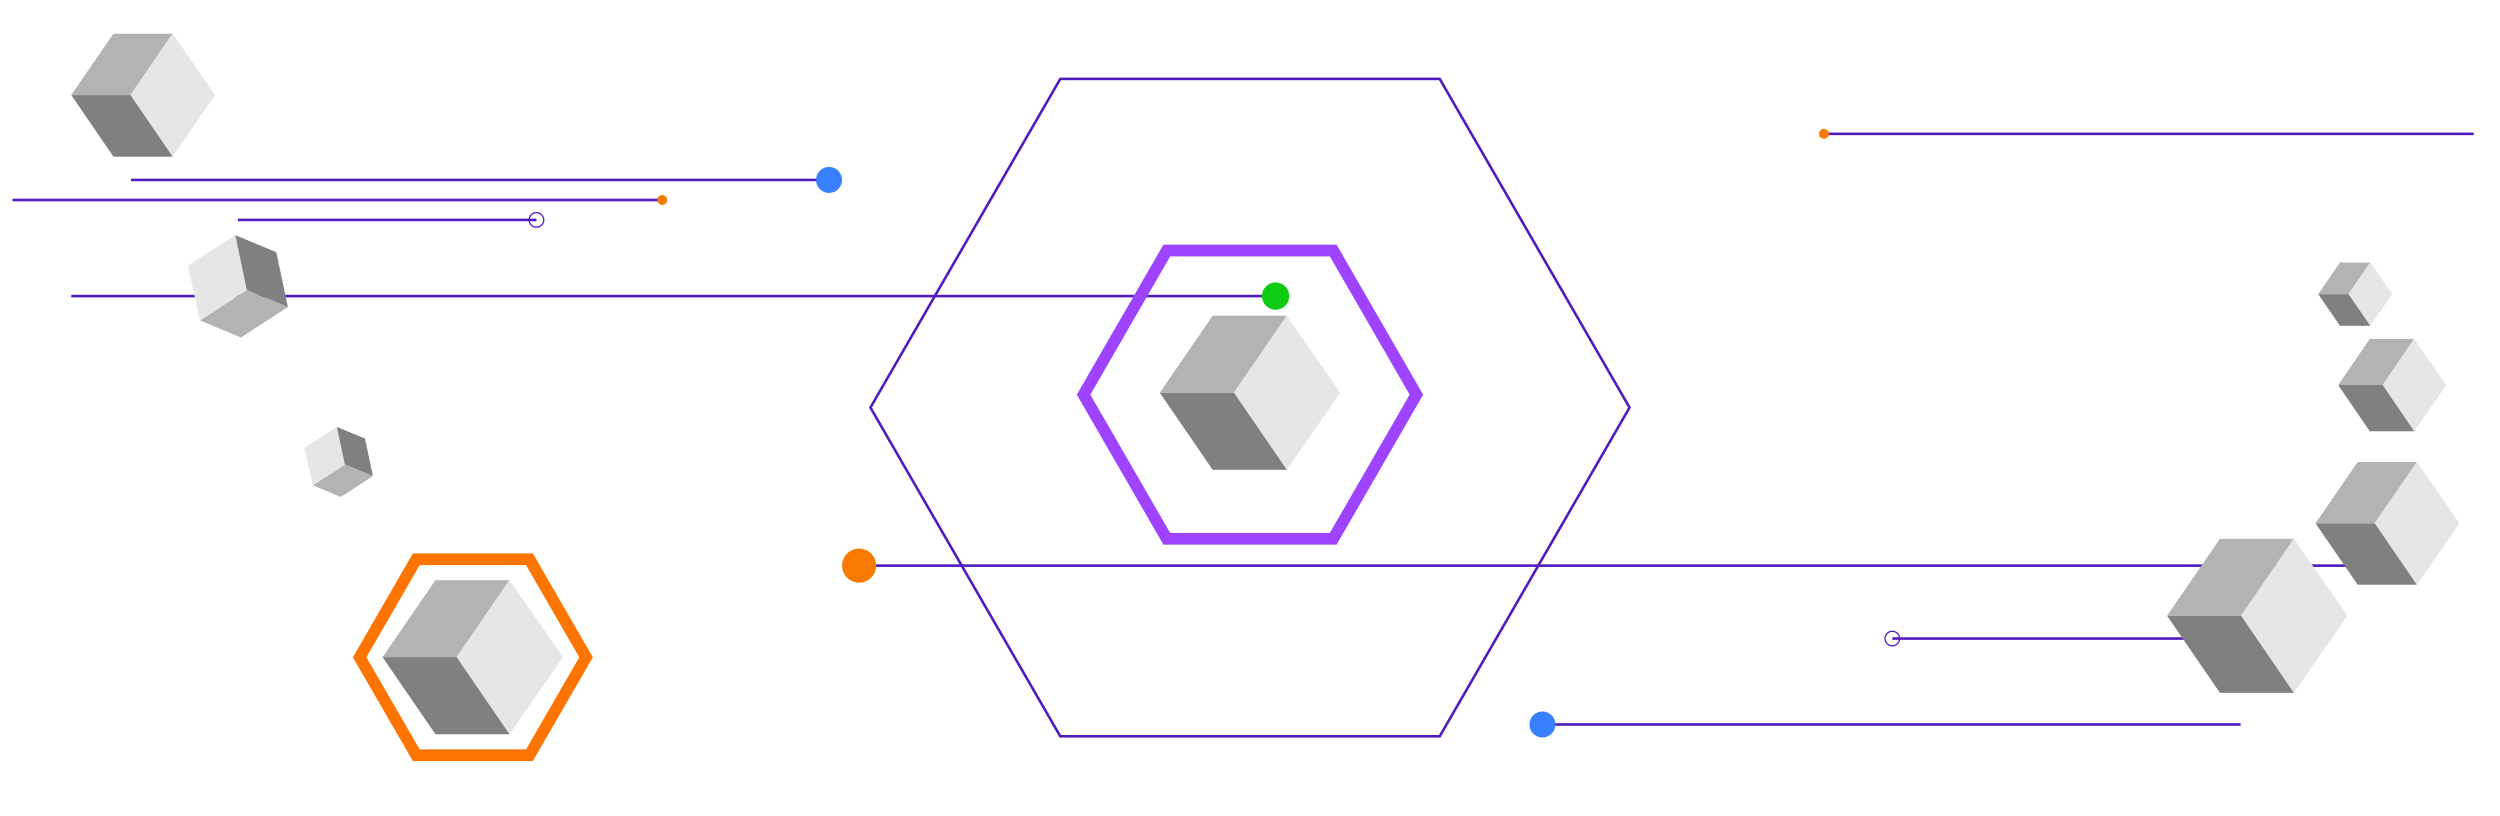
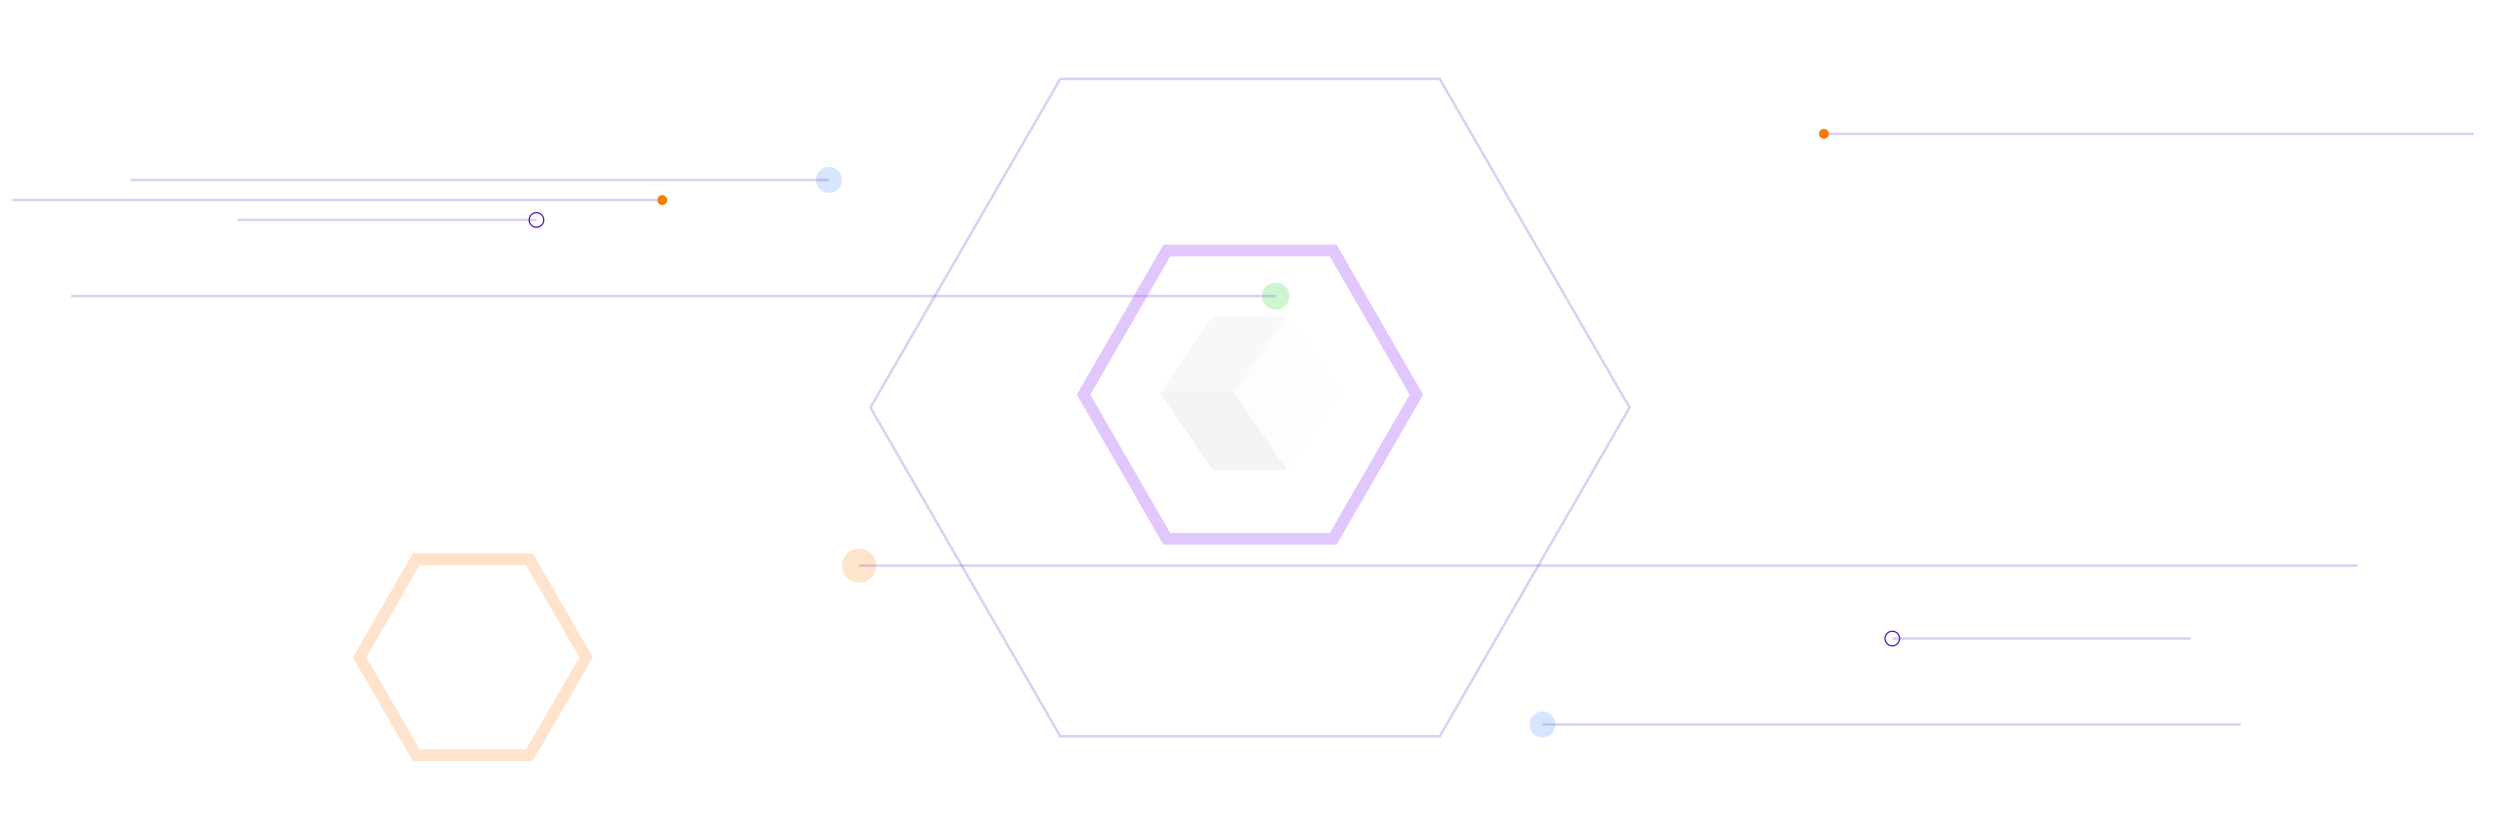
<svg xmlns="http://www.w3.org/2000/svg" id="Layer_1" version="1.1" viewBox="0 0 1920 626.1">
  <defs>
    <style>
      .st0 {
-         fill: gray;
-       }
- 
-       .st1 {
-         fill: #e6e6e6;
-       }
- 
-       .st2 {
+         opacity: .2;
        stroke: #fd7400;
      }

-       .st2, .st3, .st4, .st5 {
+       .st0, .st1, .st2, .st3 {
        fill: none;
        stroke-miterlimit: 10;
      }

-       .st2, .st4 {
+       .st0, .st3 {
        stroke-width: 9px;
      }

-       .st3, .st5 {
+       .st4 {
+         fill: gray;
+       }
+ 
+       .st5 {
+         fill: #e6e6e6;
+       }
+ 
+       .st1 {
+         stroke-width: 2px;
+       }
+ 
+       .st1, .st2 {
        stroke: #511bbf;
      }

-       .st6 {
-         fill: #3980ff;
+       .st1, .st6, .st7, .st8 {
+         opacity: .2;
+       }
+ 
+       .st9, .st6 {
+         fill: #f77b00;
+       }
+ 
+       .st10 {
+         opacity: 0;
+       }
+ 
+       .st11 {
+         opacity: 0;
+       }
+ 
+       .st12 {
+         opacity: .1;
+       }
+ 
+       .st13 {
+         fill: #b3b3b3;
      }

      .st7 {
-         fill: #f77b00;
+         fill: #0ecc13;
      }

-       .st4 {
+       .st3 {
+         opacity: .3;
        stroke: #9e43ff;
      }

      .st8 {
-         fill: #b3b3b3;
-       }
- 
-       .st5 {
-         stroke-width: 2px;
-       }
- 
-       .st9 {
-         fill: #0ecc13;
+         fill: #3980ff;
      }
    </style>
  </defs>
-   <line class="st5" x1="100.5" y1="138.2" x2="636.7" y2="138.2" />
-   <line class="st5" x1="9.6" y1="153.6" x2="508.6" y2="153.6" />
-   <line class="st5" x1="182.7" y1="168.9" x2="412" y2="168.9" />
-   <line class="st5" x1="54.7" y1="227.4" x2="979.7" y2="227.4" />
-   <circle class="st6" cx="636.7" cy="138.2" r="10" />
-   <circle class="st7" cx="508.6" cy="153.6" r="3.8" transform="translate(172.1 564.7) rotate(-67.5)" />
-   <circle class="st9" cx="979.7" cy="227.4" r="10.5" />
-   <circle class="st3" cx="412" cy="168.9" r="5.6" />
-   <line class="st5" x1="1720.8" y1="556.4" x2="1184.6" y2="556.4" />
-   <line class="st5" x1="1899.8" y1="102.8" x2="1400.8" y2="102.8" />
-   <line class="st5" x1="1682.6" y1="490.4" x2="1453.3" y2="490.4" />
-   <line class="st5" x1="1810.6" y1="434.4" x2="659.8" y2="434.4" />
-   <circle class="st6" cx="1184.6" cy="556.4" r="10" />
-   <circle class="st7" cx="1400.8" cy="102.8" r="3.8" />
-   <circle class="st7" cx="659.8" cy="434.4" r="13.1" />
-   <circle class="st3" cx="1453.3" cy="490.4" r="5.6" />
-   <polygon class="st5" points="1105.7 60.6 814.3 60.6 668.5 313 814.3 565.5 1105.7 565.5 1251.5 313 1105.7 60.6" />
-   <g>
+   <line class="st1" x1="100.5" y1="138.2" x2="636.7" y2="138.2" />
+   <line class="st1" x1="9.6" y1="153.6" x2="508.6" y2="153.6" />
+   <line class="st1" x1="182.7" y1="168.9" x2="412" y2="168.9" />
+   <line class="st1" x1="54.7" y1="227.4" x2="979.7" y2="227.4" />
+   <circle class="st8" cx="636.7" cy="138.2" r="10" />
+   <circle class="st9" cx="508.6" cy="153.6" r="3.8" transform="translate(40.4 404.7) rotate(-45)" />
+   <circle class="st7" cx="979.7" cy="227.4" r="10.5" />
+   <circle class="st2" cx="412" cy="168.9" r="5.6" />
+   <line class="st1" x1="1720.8" y1="556.4" x2="1184.6" y2="556.4" />
+   <line class="st1" x1="1899.8" y1="102.8" x2="1400.8" y2="102.8" />
+   <line class="st1" x1="1682.6" y1="490.4" x2="1453.3" y2="490.4" />
+   <line class="st1" x1="1810.6" y1="434.4" x2="659.8" y2="434.4" />
+   <circle class="st8" cx="1184.6" cy="556.4" r="10" />
+   <circle class="st9" cx="1400.8" cy="102.8" r="3.8" />
+   <circle class="st6" cx="659.8" cy="434.4" r="13.1" />
+   <circle class="st2" cx="1453.3" cy="490.4" r="5.6" />
+   <polygon class="st1" points="1105.7 60.6 814.3 60.6 668.5 313 814.3 565.5 1105.7 565.5 1251.5 313 1105.7 60.6" />
+   <g class="st11">
    <g>
-       <polygon class="st8" points="1820.4 201.6 1803.7 225.9 1780.4 225.9 1797.1 201.6 1820.4 201.6" />
-       <polygon class="st1" points="1820.4 201.6 1837.3 225.9 1820.4 250.2 1803.7 225.9 1820.4 201.6" />
-       <polygon class="st0" points="1803.7 225.9 1820.4 250.2 1797.1 250.2 1780.4 225.9 1803.7 225.9" />
+       <polygon class="st13" points="1820.4 201.6 1803.7 225.9 1780.4 225.9 1797.1 201.6 1820.4 201.6" />
+       <polygon class="st5" points="1820.4 201.6 1837.3 225.9 1820.4 250.2 1803.7 225.9 1820.4 201.6" />
+       <polygon class="st4" points="1803.7 225.9 1820.4 250.2 1797.1 250.2 1780.4 225.9 1803.7 225.9" />
    </g>
    <g>
-       <polygon class="st8" points="1761.7 413.8 1721.2 472.9 1664.3 472.9 1704.9 413.8 1761.7 413.8" />
-       <polygon class="st1" points="1761.7 413.8 1802.9 472.9 1761.7 532.1 1721.2 472.9 1761.7 413.8" />
-       <polygon class="st0" points="1721.2 472.9 1761.7 532.1 1704.9 532.1 1664.3 472.9 1721.2 472.9" />
+       <polygon class="st13" points="1761.7 413.8 1721.2 472.9 1664.3 472.9 1704.9 413.8 1761.7 413.8" />
+       <polygon class="st5" points="1761.7 413.8 1802.9 472.9 1761.7 532.1 1721.2 472.9 1761.7 413.8" />
+       <polygon class="st4" points="1721.2 472.9 1761.7 532.1 1704.9 532.1 1664.3 472.9 1721.2 472.9" />
    </g>
    <g>
-       <polygon class="st8" points="1856.2 354.8 1823.8 401.9 1778.3 401.9 1810.7 354.8 1856.2 354.8" />
-       <polygon class="st1" points="1856.2 354.8 1888.9 401.9 1856.2 449.1 1823.8 401.9 1856.2 354.8" />
-       <polygon class="st0" points="1823.8 401.9 1856.2 449.1 1810.7 449.1 1778.3 401.9 1823.8 401.9" />
+       <polygon class="st13" points="1856.2 354.8 1823.8 401.9 1778.3 401.9 1810.7 354.8 1856.2 354.8" />
+       <polygon class="st5" points="1856.2 354.8 1888.9 401.9 1856.2 449.1 1823.8 401.9 1856.2 354.8" />
+       <polygon class="st4" points="1823.8 401.9 1856.2 449.1 1810.7 449.1 1778.3 401.9 1823.8 401.9" />
    </g>
    <g>
-       <polygon class="st8" points="1854.1 260.3 1829.9 295.7 1795.7 295.7 1820 260.3 1854.1 260.3" />
-       <polygon class="st1" points="1854.1 260.3 1878.8 295.7 1854.1 331.2 1829.9 295.7 1854.1 260.3" />
-       <polygon class="st0" points="1829.9 295.7 1854.1 331.2 1820 331.2 1795.7 295.7 1829.9 295.7" />
+       <polygon class="st13" points="1854.1 260.3 1829.9 295.7 1795.7 295.7 1820 260.3 1854.1 260.3" />
+       <polygon class="st5" points="1854.1 260.3 1878.8 295.7 1854.1 331.2 1829.9 295.7 1854.1 260.3" />
+       <polygon class="st4" points="1829.9 295.7 1854.1 331.2 1820 331.2 1795.7 295.7 1829.9 295.7" />
    </g>
  </g>
-   <g>
-     <polygon class="st8" points="988.3 242.5 947.7 301.6 890.7 301.6 931.3 242.5 988.3 242.5" />
-     <polygon class="st1" points="988.3 242.5 1029.3 301.6 988.3 360.8 947.7 301.6 988.3 242.5" />
-     <polygon class="st0" points="947.7 301.6 988.3 360.8 931.3 360.8 890.7 301.6 947.7 301.6" />
+   <g class="st12">
+     <polygon class="st13" points="988.3 242.5 947.7 301.6 890.7 301.6 931.3 242.5 988.3 242.5" />
+     <polygon class="st5" points="988.3 242.5 1029.3 301.6 988.3 360.8 947.7 301.6 988.3 242.5" />
+     <polygon class="st4" points="947.7 301.6 988.3 360.8 931.3 360.8 890.7 301.6 947.7 301.6" />
  </g>
-   <g>
+   <g class="st10">
    <g>
-       <polygon class="st8" points="240.2 372.7 264.8 356.7 286.4 365.6 261.7 381.7 240.2 372.7" />
-       <polygon class="st1" points="240.2 372.7 233.8 343.9 258.7 327.9 264.8 356.7 240.2 372.7" />
-       <polygon class="st0" points="264.8 356.7 258.7 327.9 280.3 336.8 286.4 365.6 264.8 356.7" />
+       <polygon class="st13" points="240.2 372.7 264.8 356.7 286.4 365.6 261.7 381.7 240.2 372.7" />
+       <polygon class="st5" points="240.2 372.7 233.8 343.9 258.7 327.9 264.8 356.7 240.2 372.7" />
+       <polygon class="st4" points="264.8 356.7 258.7 327.9 280.3 336.8 286.4 365.6 264.8 356.7" />
    </g>
    <g>
-       <polygon class="st8" points="391.3 445.6 350.7 504.7 293.8 504.7 334.4 445.6 391.3 445.6" />
-       <polygon class="st1" points="391.3 445.6 432.4 504.7 391.3 563.9 350.7 504.7 391.3 445.6" />
-       <polygon class="st0" points="350.7 504.7 391.3 563.9 334.4 563.9 293.8 504.7 350.7 504.7" />
+       <polygon class="st13" points="391.3 445.6 350.7 504.7 293.8 504.7 334.4 445.6 391.3 445.6" />
+       <polygon class="st5" points="391.3 445.6 432.4 504.7 391.3 563.9 350.7 504.7 391.3 445.6" />
+       <polygon class="st4" points="350.7 504.7 391.3 563.9 334.4 563.9 293.8 504.7 350.7 504.7" />
    </g>
    <g>
-       <polygon class="st8" points="132.6 25.9 100.2 73 54.7 73 87.1 25.9 132.6 25.9" />
-       <polygon class="st1" points="132.6 25.9 165.2 73 132.6 120.3 100.2 73 132.6 25.9" />
-       <polygon class="st0" points="100.2 73 132.6 120.3 87.1 120.3 54.7 73 100.2 73" />
+       <polygon class="st13" points="132.6 25.9 100.2 73 54.7 73 87.1 25.9 132.6 25.9" />
+       <polygon class="st5" points="132.6 25.9 165.2 73 132.6 120.3 100.2 73 132.6 25.9" />
+       <polygon class="st4" points="100.2 73 132.6 120.3 87.1 120.3 54.7 73 100.2 73" />
    </g>
    <g>
-       <polygon class="st8" points="153.6 246.1 189.5 222.7 221.1 235.8 185 259.2 153.6 246.1" />
-       <polygon class="st1" points="153.6 246.1 144.3 204 180.7 180.6 189.5 222.7 153.6 246.1" />
-       <polygon class="st0" points="189.5 222.7 180.7 180.6 212.2 193.7 221.1 235.8 189.5 222.7" />
+       <polygon class="st13" points="153.6 246.1 189.5 222.7 221.1 235.8 185 259.2 153.6 246.1" />
+       <polygon class="st5" points="153.6 246.1 144.3 204 180.7 180.6 189.5 222.7 153.6 246.1" />
+       <polygon class="st4" points="189.5 222.7 180.7 180.6 212.2 193.7 221.1 235.8 189.5 222.7" />
    </g>
  </g>
-   <polygon class="st2" points="406.6 429.5 319.7 429.5 276.2 504.8 319.7 580 406.6 580 450.1 504.8 406.6 429.5" />
-   <polygon class="st4" points="1023.9 192.4 896.1 192.4 832.2 303.1 896.1 413.8 1023.9 413.8 1087.8 303.1 1023.9 192.4" />
+   <polygon class="st0" points="406.6 429.5 319.7 429.5 276.2 504.8 319.7 580 406.6 580 450.1 504.8 406.6 429.5" />
+   <polygon class="st3" points="1023.9 192.4 896.1 192.4 832.2 303.1 896.1 413.8 1023.9 413.8 1087.8 303.1 1023.9 192.4" />
</svg>
